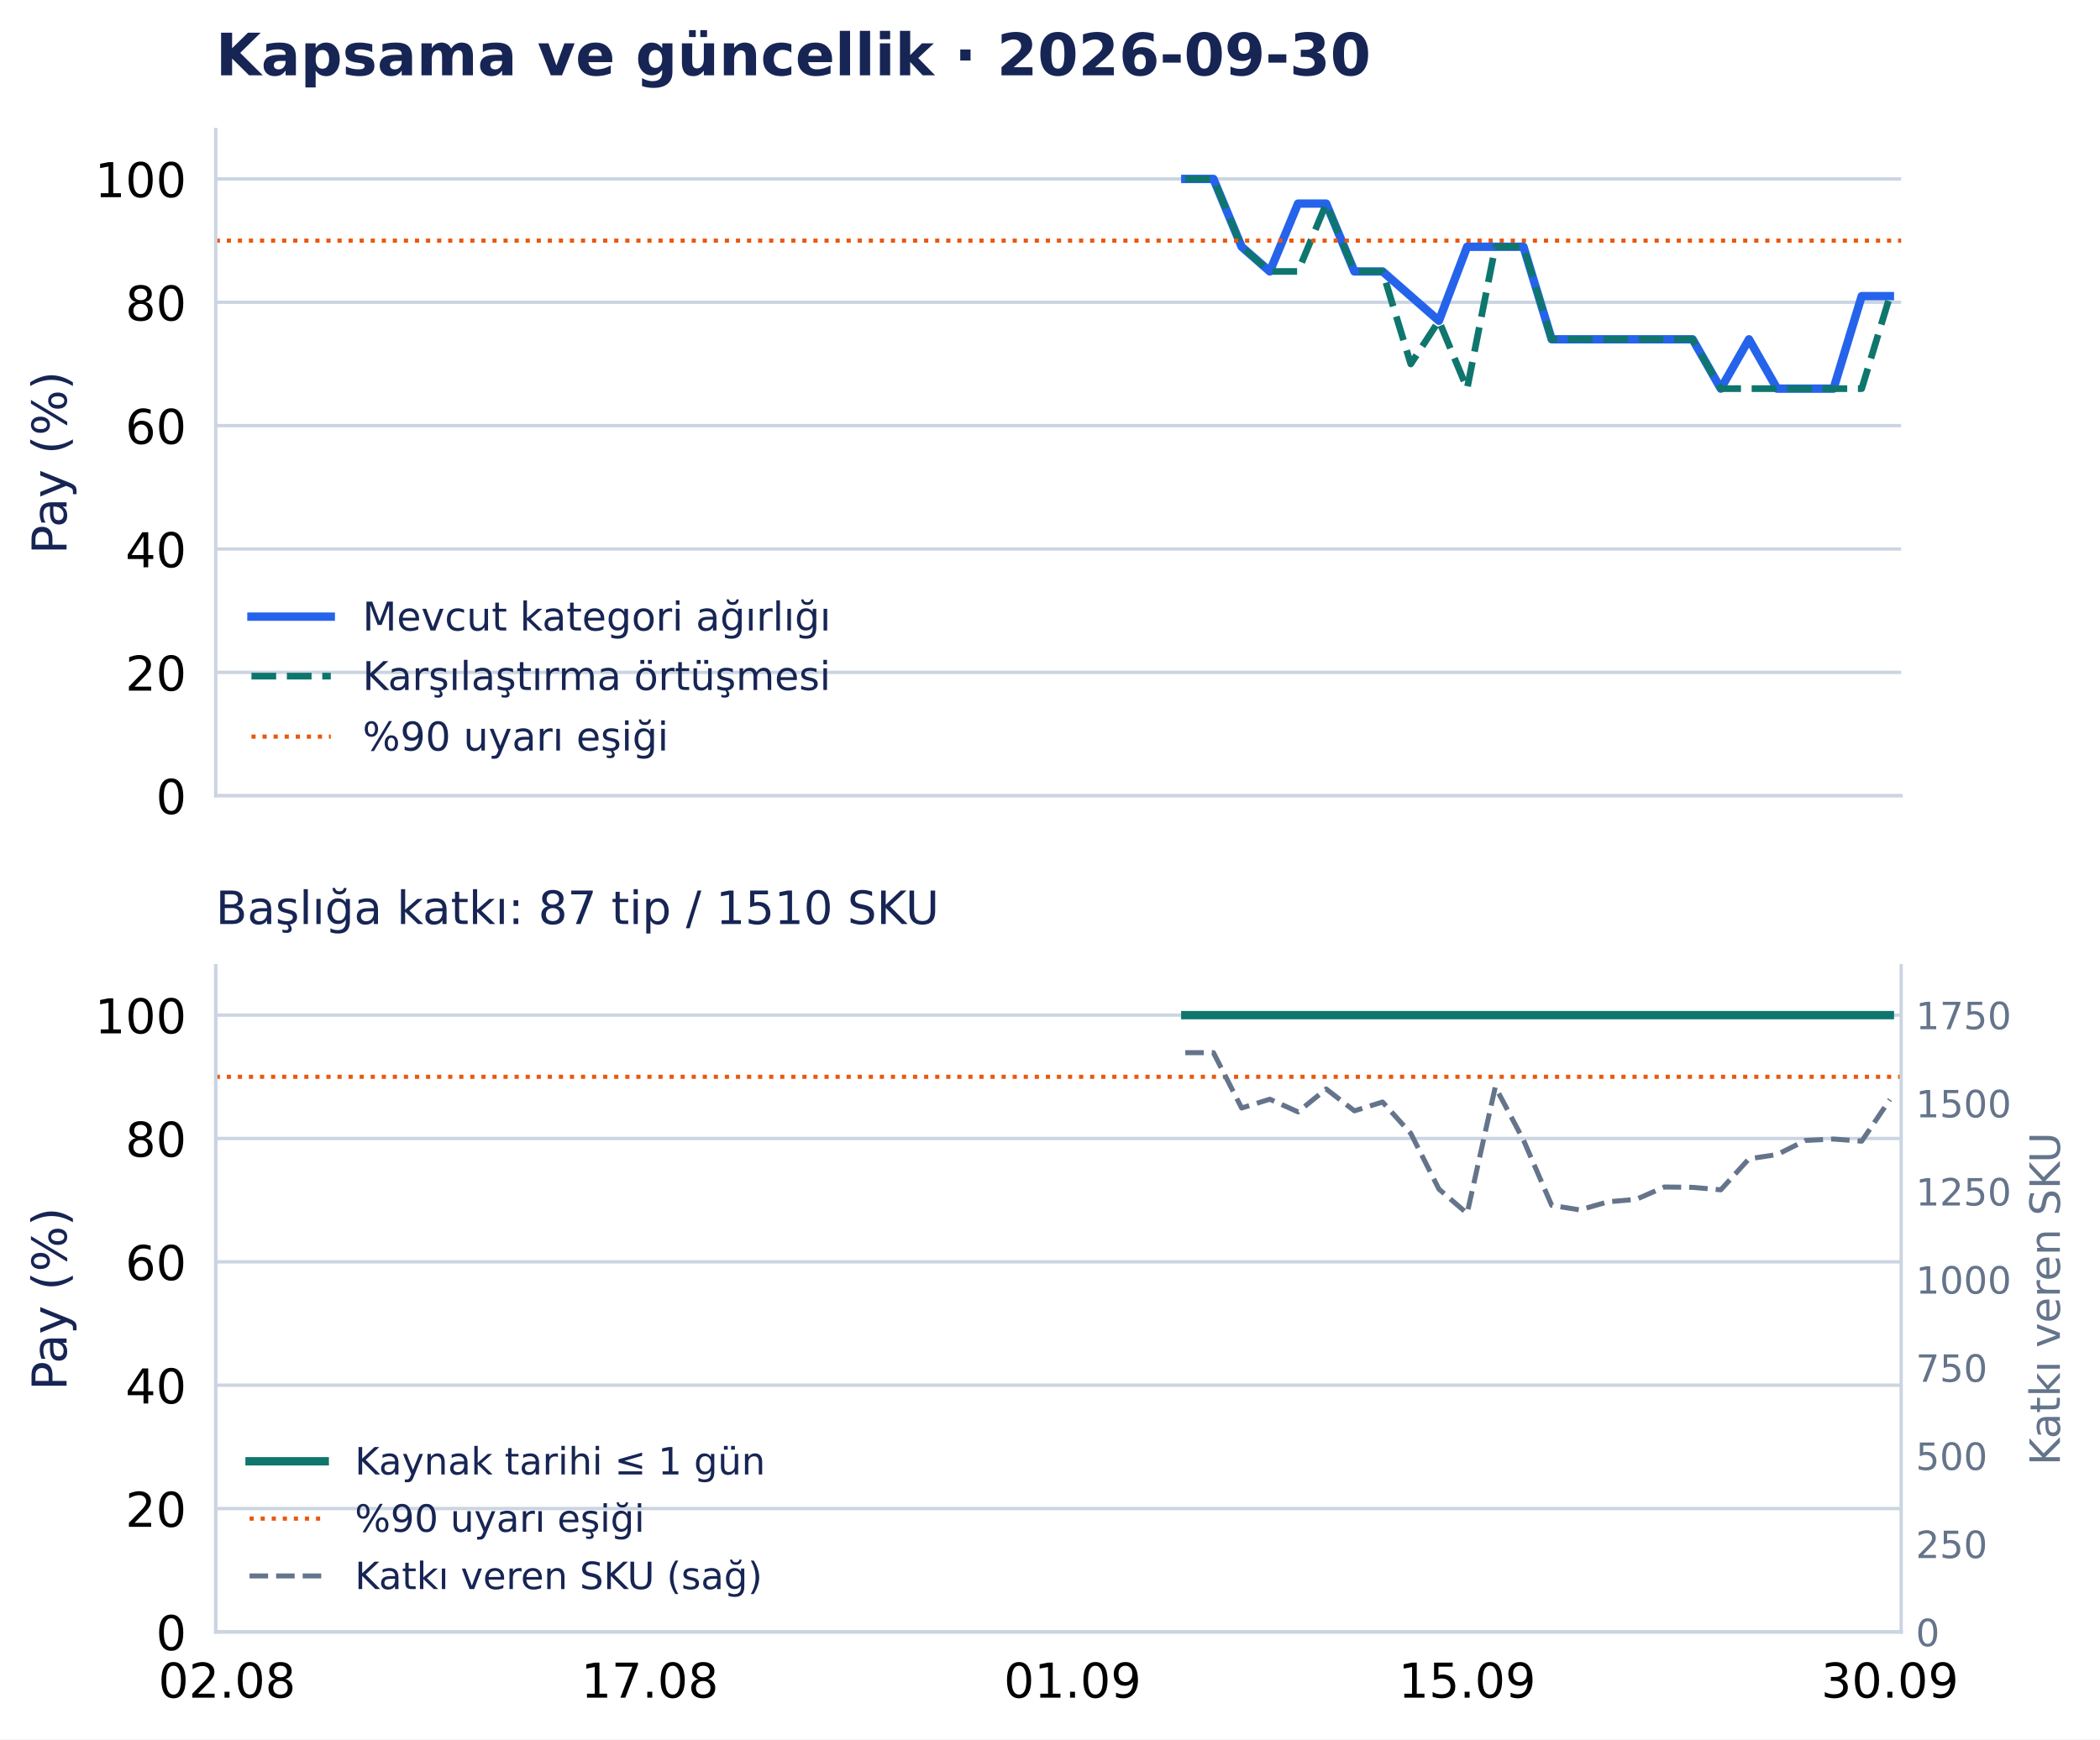
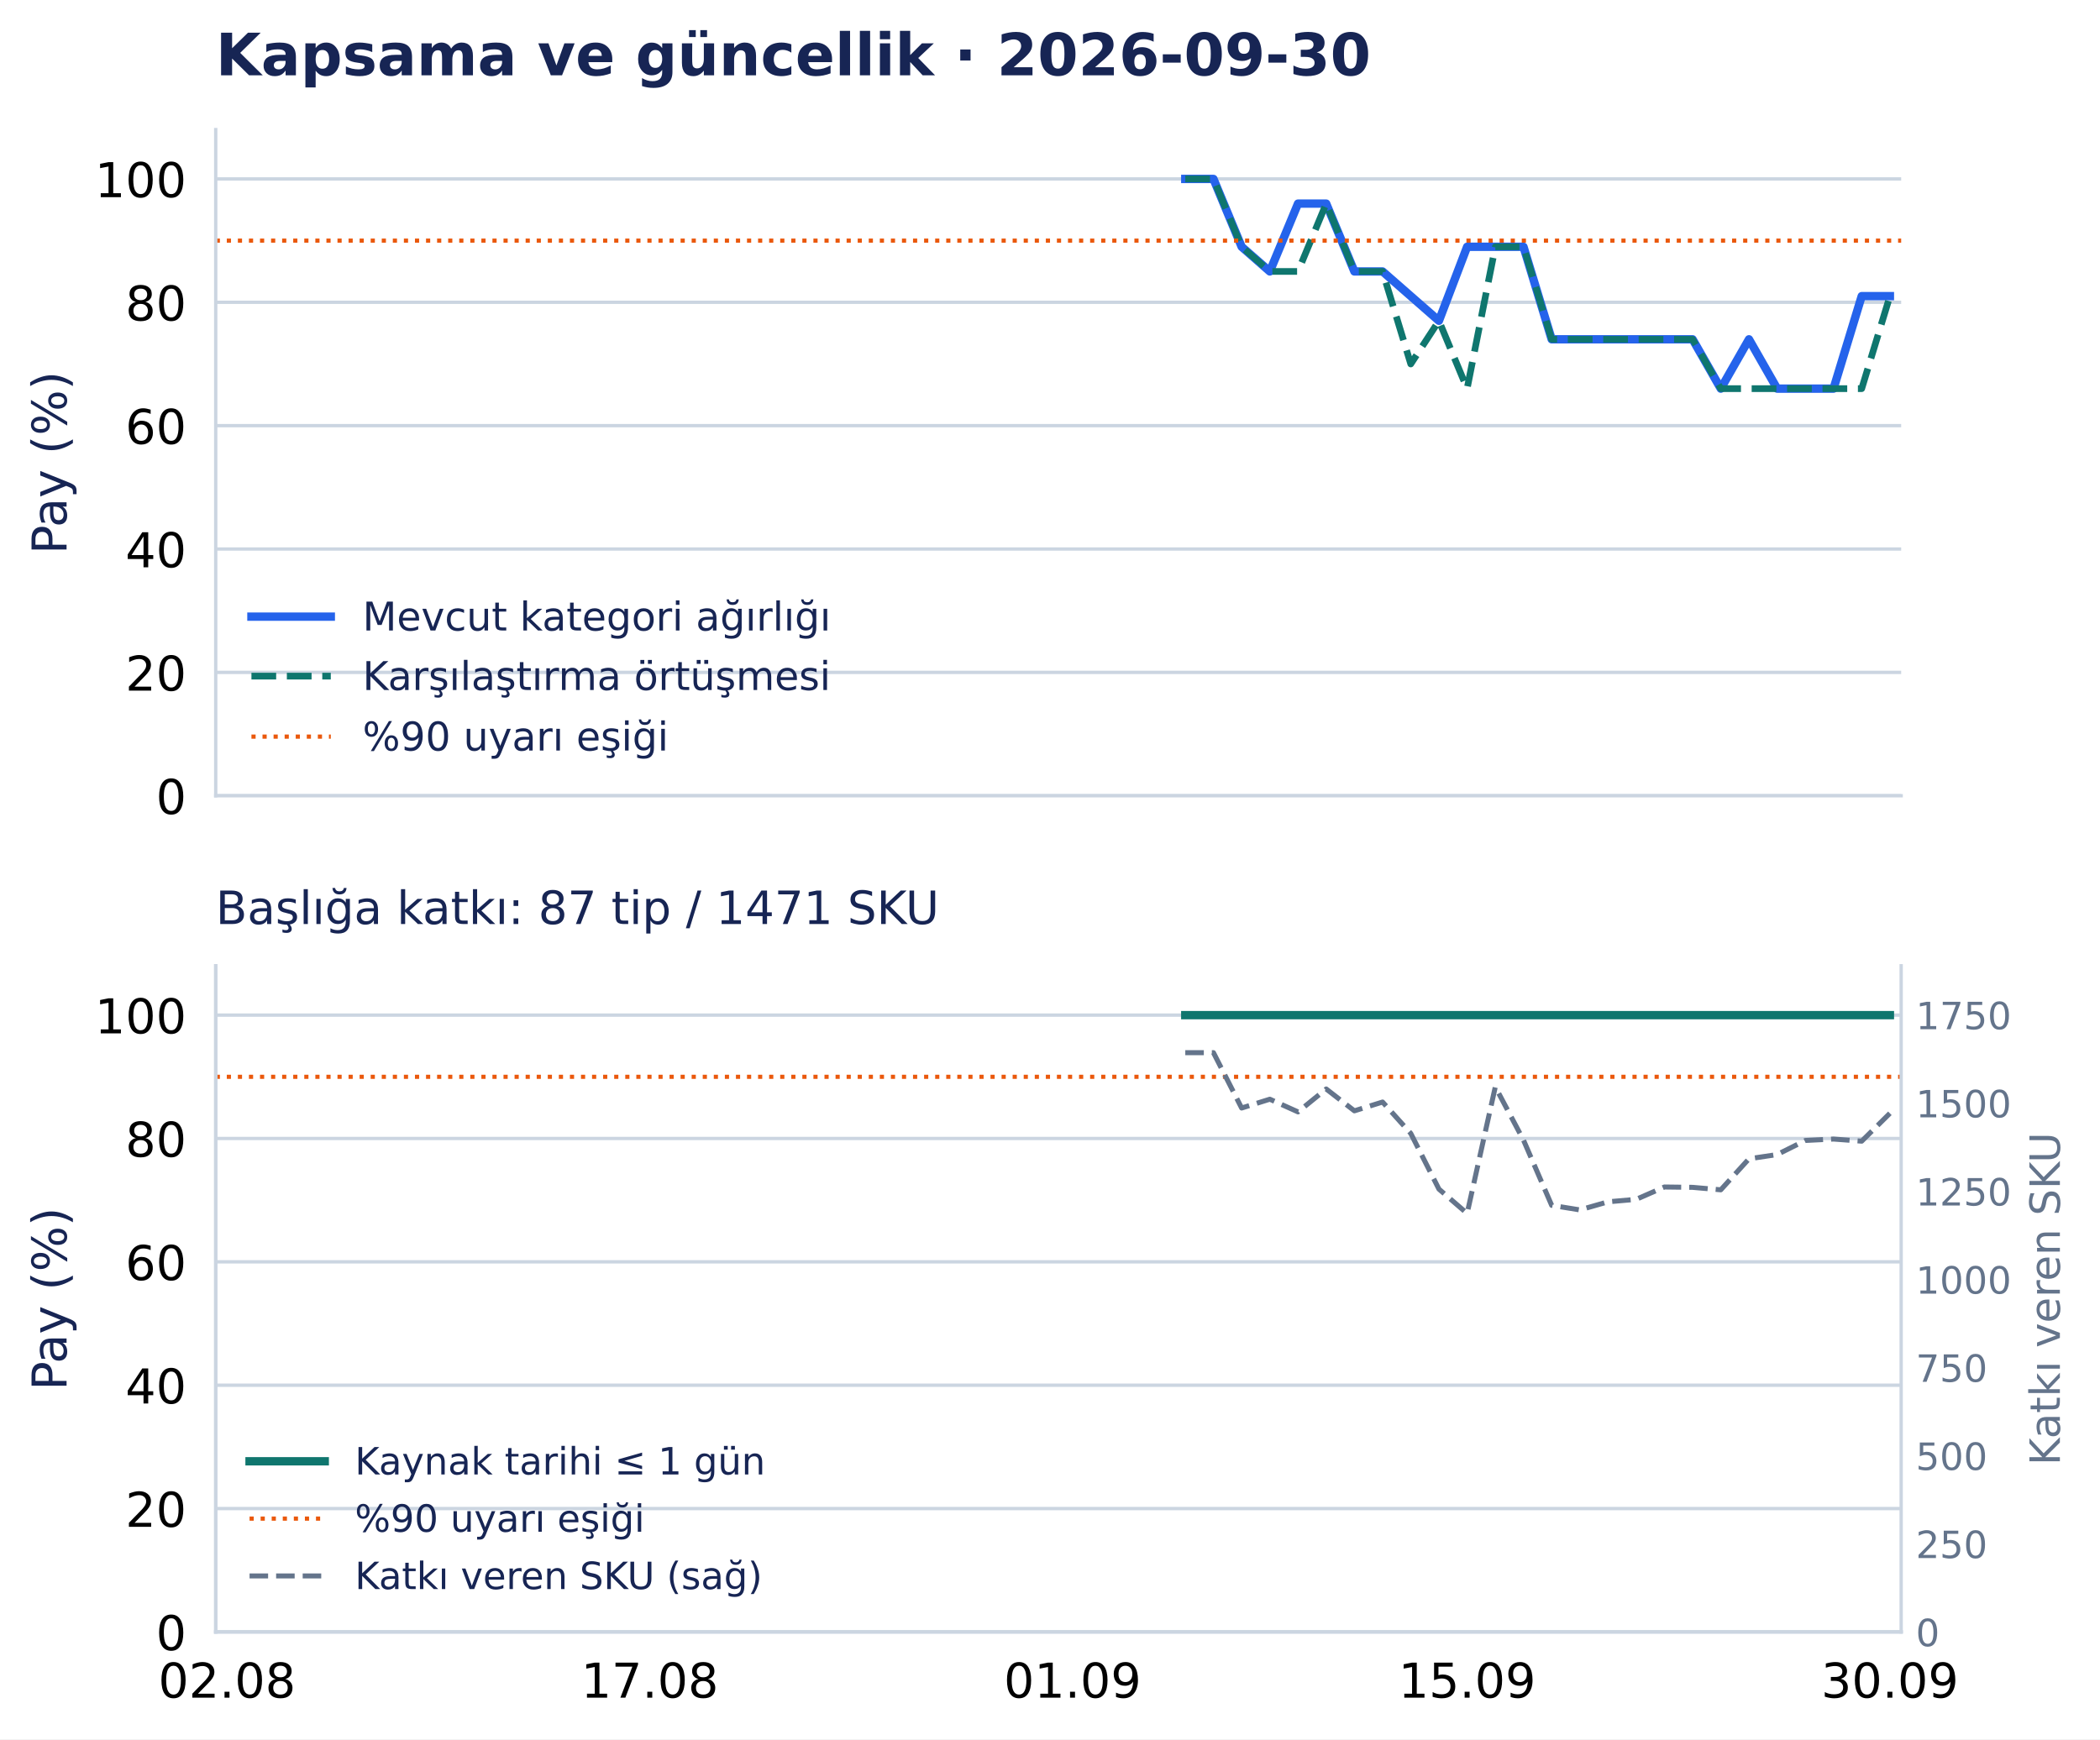
<svg xmlns="http://www.w3.org/2000/svg" width="502.794pt" height="416.535pt" viewBox="0 0 502.794 416.535" version="1.1">
  <defs>
    <style type="text/css">*{stroke-linejoin: round; stroke-linecap: butt}</style>
  </defs>
  <g id="figure_1">
    <g id="patch_1">
      <path d="M 0 416.535 L 502.794 416.535 L 502.794 0 L 0 0 z " style="fill: #ffffff" />
    </g>
    <g id="axes_1">
      <g id="patch_2">
        <path d="M 51.651 190.574 L 455.188 190.574 L 455.188 31.035 L 51.651 31.035 z " style="fill: #ffffff" />
      </g>
      <g id="matplotlib.axis_1">
        <g id="xtick_1">
          <g id="line2d_1" />
        </g>
        <g id="xtick_2">
          <g id="line2d_2" />
        </g>
        <g id="xtick_3">
          <g id="line2d_3" />
        </g>
        <g id="xtick_4">
          <g id="line2d_4" />
        </g>
        <g id="xtick_5">
          <g id="line2d_5" />
        </g>
      </g>
      <g id="matplotlib.axis_2">
        <g id="ytick_1">
          <g id="line2d_6">
            <path d="M 51.651 190.574 L 455.188 190.574 " clip-path="url(#p0e1365a26f)" style="fill: none; stroke: #cbd5e1; stroke-width: 0.8; stroke-linecap: square" />
          </g>
          <g id="line2d_7" />
          <g id="text_1">
            <text style="font-size: 11.5px; font-family: 'DejaVu Sans', 'Bitstream Vera Sans', 'Computer Modern Sans Serif', 'Lucida Grande', 'Verdana', 'Geneva', 'Lucid', 'Arial', 'Helvetica', 'Avant Garde', sans-serif; text-anchor: end" x="44.651" y="194.943" transform="rotate(-0 44.65062 194.9427)">0</text>
          </g>
        </g>
        <g id="ytick_2">
          <g id="line2d_8">
            <path d="M 51.651 161.03 L 455.188 161.03 " clip-path="url(#p0e1365a26f)" style="fill: none; stroke: #cbd5e1; stroke-width: 0.8; stroke-linecap: square" />
          </g>
          <g id="line2d_9" />
          <g id="text_2">
            <text style="font-size: 11.5px; font-family: 'DejaVu Sans', 'Bitstream Vera Sans', 'Computer Modern Sans Serif', 'Lucida Grande', 'Verdana', 'Geneva', 'Lucid', 'Arial', 'Helvetica', 'Avant Garde', sans-serif; text-anchor: end" x="44.651" y="165.398" transform="rotate(-0 44.65062 165.3983)">20</text>
          </g>
        </g>
        <g id="ytick_3">
          <g id="line2d_10">
            <path d="M 51.651 131.485 L 455.188 131.485 " clip-path="url(#p0e1365a26f)" style="fill: none; stroke: #cbd5e1; stroke-width: 0.8; stroke-linecap: square" />
          </g>
          <g id="line2d_11" />
          <g id="text_3">
            <text style="font-size: 11.5px; font-family: 'DejaVu Sans', 'Bitstream Vera Sans', 'Computer Modern Sans Serif', 'Lucida Grande', 'Verdana', 'Geneva', 'Lucid', 'Arial', 'Helvetica', 'Avant Garde', sans-serif; text-anchor: end" x="44.651" y="135.854" transform="rotate(-0 44.65062 135.854)">40</text>
          </g>
        </g>
        <g id="ytick_4">
          <g id="line2d_12">
            <path d="M 51.651 101.941 L 455.188 101.941 " clip-path="url(#p0e1365a26f)" style="fill: none; stroke: #cbd5e1; stroke-width: 0.8; stroke-linecap: square" />
          </g>
          <g id="line2d_13" />
          <g id="text_4">
            <text style="font-size: 11.5px; font-family: 'DejaVu Sans', 'Bitstream Vera Sans', 'Computer Modern Sans Serif', 'Lucida Grande', 'Verdana', 'Geneva', 'Lucid', 'Arial', 'Helvetica', 'Avant Garde', sans-serif; text-anchor: end" x="44.651" y="106.31" transform="rotate(-0 44.65062 106.3097)">60</text>
          </g>
        </g>
        <g id="ytick_5">
          <g id="line2d_14">
            <path d="M 51.651 72.397 L 455.188 72.397 " clip-path="url(#p0e1365a26f)" style="fill: none; stroke: #cbd5e1; stroke-width: 0.8; stroke-linecap: square" />
          </g>
          <g id="line2d_15" />
          <g id="text_5">
            <text style="font-size: 11.5px; font-family: 'DejaVu Sans', 'Bitstream Vera Sans', 'Computer Modern Sans Serif', 'Lucida Grande', 'Verdana', 'Geneva', 'Lucid', 'Arial', 'Helvetica', 'Avant Garde', sans-serif; text-anchor: end" x="44.651" y="76.765" transform="rotate(-0 44.65062 76.76539)">80</text>
          </g>
        </g>
        <g id="ytick_6">
          <g id="line2d_16">
            <path d="M 51.651 42.852 L 455.188 42.852 " clip-path="url(#p0e1365a26f)" style="fill: none; stroke: #cbd5e1; stroke-width: 0.8; stroke-linecap: square" />
          </g>
          <g id="line2d_17" />
          <g id="text_6">
            <text style="font-size: 11.5px; font-family: 'DejaVu Sans', 'Bitstream Vera Sans', 'Computer Modern Sans Serif', 'Lucida Grande', 'Verdana', 'Geneva', 'Lucid', 'Arial', 'Helvetica', 'Avant Garde', sans-serif; text-anchor: end" x="44.651" y="47.221" transform="rotate(-0 44.65062 47.22107)">100</text>
          </g>
        </g>
        <g id="text_7">
          <text style="font-size: 11.5px; font-family: 'DejaVu Sans', 'Bitstream Vera Sans', 'Computer Modern Sans Serif', 'Lucida Grande', 'Verdana', 'Geneva', 'Lucid', 'Arial', 'Helvetica', 'Avant Garde', sans-serif; text-anchor: middle; fill: #172554" x="15.937" y="110.804" transform="rotate(-90 15.93731 110.8044)">Pay (%)</text>
        </g>
      </g>
      <g id="line2d_18">
        <path d="M 283.786 42.852 L 290.534 42.852 L 297.282 59.102 L 304.03 65.011 L 310.778 48.761 L 317.527 48.761 L 324.275 65.011 L 331.023 65.011 L 337.771 70.92 L 344.519 76.828 L 351.267 59.102 L 358.015 59.102 L 364.763 59.102 L 371.512 81.26 L 378.26 81.26 L 385.008 81.26 L 391.756 81.26 L 398.504 81.26 L 405.252 81.26 L 412 93.078 L 418.748 81.26 L 425.497 93.078 L 432.245 93.078 L 438.993 93.078 L 445.741 70.92 L 452.489 70.92 " clip-path="url(#p0e1365a26f)" style="fill: none; stroke: #2563eb; stroke-width: 2; stroke-linecap: square" />
      </g>
      <g id="line2d_19">
        <path d="M 283.786 42.852 L 290.534 42.852 L 297.282 59.102 L 304.03 65.011 L 310.778 65.011 L 317.527 48.761 L 324.275 65.011 L 331.023 65.011 L 337.771 87.169 L 344.519 76.828 L 351.267 93.078 L 358.015 59.102 L 364.763 59.102 L 371.512 81.26 L 378.26 81.26 L 385.008 81.26 L 391.756 81.26 L 398.504 81.26 L 405.252 81.26 L 412 93.078 L 418.748 93.078 L 425.497 93.078 L 432.245 93.078 L 438.993 93.078 L 445.741 93.078 L 452.489 70.92 " clip-path="url(#p0e1365a26f)" style="fill: none; stroke-dasharray: 5.92,2.56; stroke-dashoffset: 0; stroke: #0f766e; stroke-width: 1.6" />
      </g>
      <g id="line2d_20">
        <path d="M 51.651 57.625 L 455.188 57.625 " clip-path="url(#p0e1365a26f)" style="fill: none; stroke-dasharray: 1,1.65; stroke-dashoffset: 0; stroke: #ea580c" />
      </g>
      <g id="patch_3">
        <path d="M 51.651 190.574 L 51.651 31.035 " style="fill: none; stroke: #cbd5e1; stroke-width: 0.8; stroke-linejoin: miter; stroke-linecap: square" />
      </g>
      <g id="patch_4">
        <path d="M 51.651 190.574 L 455.188 190.574 " style="fill: none; stroke: #cbd5e1; stroke-width: 0.8; stroke-linejoin: miter; stroke-linecap: square" />
      </g>
      <g id="text_8">
        <text style="font-weight: 700; font-size: 14px; font-family: 'DejaVu Sans', 'Bitstream Vera Sans', 'Computer Modern Sans Serif', 'Lucida Grande', 'Verdana', 'Geneva', 'Lucid', 'Arial', 'Helvetica', 'Avant Garde', sans-serif; text-anchor: start; fill: #172554" x="51.651" y="18.035" transform="rotate(-0 51.65062 18.03469)">Kapsama ve güncellik · 2026-09-30</text>
      </g>
      <g id="legend_1">
        <g id="line2d_21">
          <path d="M 60.201 147.675 L 69.701 147.675 L 79.201 147.675 " style="fill: none; stroke: #2563eb; stroke-width: 2; stroke-linecap: square" />
        </g>
        <g id="text_9">
          <text style="font-size: 9.5px; font-family: 'DejaVu Sans', 'Bitstream Vera Sans', 'Computer Modern Sans Serif', 'Lucida Grande', 'Verdana', 'Geneva', 'Lucid', 'Arial', 'Helvetica', 'Avant Garde', sans-serif; text-anchor: start; fill: #172554" x="86.801" y="151" transform="rotate(-0 86.80062 150.9998)">Mevcut kategori ağırlığı</text>
        </g>
        <g id="line2d_22">
          <path d="M 60.201 161.926 L 69.701 161.926 L 79.201 161.926 " style="fill: none; stroke-dasharray: 5.92,2.56; stroke-dashoffset: 0; stroke: #0f766e; stroke-width: 1.6" />
        </g>
        <g id="text_10">
          <text style="font-size: 9.5px; font-family: 'DejaVu Sans', 'Bitstream Vera Sans', 'Computer Modern Sans Serif', 'Lucida Grande', 'Verdana', 'Geneva', 'Lucid', 'Arial', 'Helvetica', 'Avant Garde', sans-serif; text-anchor: start; fill: #172554" x="86.801" y="165.251" transform="rotate(-0 86.80062 165.2506)">Karşılaştırma örtüşmesi</text>
        </g>
        <g id="line2d_23">
          <path d="M 60.201 176.417 L 69.701 176.417 L 79.201 176.417 " style="fill: none; stroke-dasharray: 1,1.65; stroke-dashoffset: 0; stroke: #ea580c" />
        </g>
        <g id="text_11">
          <text style="font-size: 9.5px; font-family: 'DejaVu Sans', 'Bitstream Vera Sans', 'Computer Modern Sans Serif', 'Lucida Grande', 'Verdana', 'Geneva', 'Lucid', 'Arial', 'Helvetica', 'Avant Garde', sans-serif; text-anchor: start; fill: #172554" x="86.801" y="179.742" transform="rotate(-0 86.80062 179.7418)">%90 uyarı eşiği</text>
        </g>
      </g>
    </g>
    <g id="axes_2">
      <g id="patch_5">
        <path d="M 51.651 390.835 L 455.188 390.835 L 455.188 231.295 L 51.651 231.295 z " style="fill: #ffffff" />
      </g>
      <g id="matplotlib.axis_3">
        <g id="xtick_6">
          <g id="line2d_24" />
          <g id="text_12">
            <text style="font-size: 11.5px; font-family: 'DejaVu Sans', 'Bitstream Vera Sans', 'Computer Modern Sans Serif', 'Lucida Grande', 'Verdana', 'Geneva', 'Lucid', 'Arial', 'Helvetica', 'Avant Garde', sans-serif; text-anchor: middle" x="54.35" y="406.572" transform="rotate(-0 54.34987 406.572)">02.08</text>
          </g>
        </g>
        <g id="xtick_7">
          <g id="line2d_25" />
          <g id="text_13">
            <text style="font-size: 11.5px; font-family: 'DejaVu Sans', 'Bitstream Vera Sans', 'Computer Modern Sans Serif', 'Lucida Grande', 'Verdana', 'Geneva', 'Lucid', 'Arial', 'Helvetica', 'Avant Garde', sans-serif; text-anchor: middle" x="155.572" y="406.572" transform="rotate(-0 155.5717 406.572)">17.08</text>
          </g>
        </g>
        <g id="xtick_8">
          <g id="line2d_26" />
          <g id="text_14">
            <text style="font-size: 11.5px; font-family: 'DejaVu Sans', 'Bitstream Vera Sans', 'Computer Modern Sans Serif', 'Lucida Grande', 'Verdana', 'Geneva', 'Lucid', 'Arial', 'Helvetica', 'Avant Garde', sans-serif; text-anchor: middle" x="256.794" y="406.572" transform="rotate(-0 256.7935 406.572)">01.09</text>
          </g>
        </g>
        <g id="xtick_9">
          <g id="line2d_27" />
          <g id="text_15">
            <text style="font-size: 11.5px; font-family: 'DejaVu Sans', 'Bitstream Vera Sans', 'Computer Modern Sans Serif', 'Lucida Grande', 'Verdana', 'Geneva', 'Lucid', 'Arial', 'Helvetica', 'Avant Garde', sans-serif; text-anchor: middle" x="351.267" y="406.572" transform="rotate(-0 351.2672 406.572)">15.09</text>
          </g>
        </g>
        <g id="xtick_10">
          <g id="line2d_28" />
          <g id="text_16">
            <text style="font-size: 11.5px; font-family: 'DejaVu Sans', 'Bitstream Vera Sans', 'Computer Modern Sans Serif', 'Lucida Grande', 'Verdana', 'Geneva', 'Lucid', 'Arial', 'Helvetica', 'Avant Garde', sans-serif; text-anchor: middle" x="452.489" y="406.572" transform="rotate(-0 452.489 406.572)">30.09</text>
          </g>
        </g>
      </g>
      <g id="matplotlib.axis_4">
        <g id="ytick_7">
          <g id="line2d_29">
            <path d="M 51.651 390.835 L 455.188 390.835 " clip-path="url(#pd502d77126)" style="fill: none; stroke: #cbd5e1; stroke-width: 0.8; stroke-linecap: square" />
          </g>
          <g id="line2d_30" />
          <g id="text_17">
            <text style="font-size: 11.5px; font-family: 'DejaVu Sans', 'Bitstream Vera Sans', 'Computer Modern Sans Serif', 'Lucida Grande', 'Verdana', 'Geneva', 'Lucid', 'Arial', 'Helvetica', 'Avant Garde', sans-serif; text-anchor: end" x="44.651" y="395.203" transform="rotate(-0 44.65062 395.2033)">0</text>
          </g>
        </g>
        <g id="ytick_8">
          <g id="line2d_31">
            <path d="M 51.651 361.29 L 455.188 361.29 " clip-path="url(#pd502d77126)" style="fill: none; stroke: #cbd5e1; stroke-width: 0.8; stroke-linecap: square" />
          </g>
          <g id="line2d_32" />
          <g id="text_18">
            <text style="font-size: 11.5px; font-family: 'DejaVu Sans', 'Bitstream Vera Sans', 'Computer Modern Sans Serif', 'Lucida Grande', 'Verdana', 'Geneva', 'Lucid', 'Arial', 'Helvetica', 'Avant Garde', sans-serif; text-anchor: end" x="44.651" y="365.659" transform="rotate(-0 44.65062 365.659)">20</text>
          </g>
        </g>
        <g id="ytick_9">
          <g id="line2d_33">
            <path d="M 51.651 331.746 L 455.188 331.746 " clip-path="url(#pd502d77126)" style="fill: none; stroke: #cbd5e1; stroke-width: 0.8; stroke-linecap: square" />
          </g>
          <g id="line2d_34" />
          <g id="text_19">
            <text style="font-size: 11.5px; font-family: 'DejaVu Sans', 'Bitstream Vera Sans', 'Computer Modern Sans Serif', 'Lucida Grande', 'Verdana', 'Geneva', 'Lucid', 'Arial', 'Helvetica', 'Avant Garde', sans-serif; text-anchor: end" x="44.651" y="336.115" transform="rotate(-0 44.65062 336.1147)">40</text>
          </g>
        </g>
        <g id="ytick_10">
          <g id="line2d_35">
            <path d="M 51.651 302.202 L 455.188 302.202 " clip-path="url(#pd502d77126)" style="fill: none; stroke: #cbd5e1; stroke-width: 0.8; stroke-linecap: square" />
          </g>
          <g id="line2d_36" />
          <g id="text_20">
            <text style="font-size: 11.5px; font-family: 'DejaVu Sans', 'Bitstream Vera Sans', 'Computer Modern Sans Serif', 'Lucida Grande', 'Verdana', 'Geneva', 'Lucid', 'Arial', 'Helvetica', 'Avant Garde', sans-serif; text-anchor: end" x="44.651" y="306.57" transform="rotate(-0 44.65062 306.5704)">60</text>
          </g>
        </g>
        <g id="ytick_11">
          <g id="line2d_37">
            <path d="M 51.651 272.657 L 455.188 272.657 " clip-path="url(#pd502d77126)" style="fill: none; stroke: #cbd5e1; stroke-width: 0.8; stroke-linecap: square" />
          </g>
          <g id="line2d_38" />
          <g id="text_21">
            <text style="font-size: 11.5px; font-family: 'DejaVu Sans', 'Bitstream Vera Sans', 'Computer Modern Sans Serif', 'Lucida Grande', 'Verdana', 'Geneva', 'Lucid', 'Arial', 'Helvetica', 'Avant Garde', sans-serif; text-anchor: end" x="44.651" y="277.026" transform="rotate(-0 44.65062 277.0261)">80</text>
          </g>
        </g>
        <g id="ytick_12">
          <g id="line2d_39">
            <path d="M 51.651 243.113 L 455.188 243.113 " clip-path="url(#pd502d77126)" style="fill: none; stroke: #cbd5e1; stroke-width: 0.8; stroke-linecap: square" />
          </g>
          <g id="line2d_40" />
          <g id="text_22">
            <text style="font-size: 11.5px; font-family: 'DejaVu Sans', 'Bitstream Vera Sans', 'Computer Modern Sans Serif', 'Lucida Grande', 'Verdana', 'Geneva', 'Lucid', 'Arial', 'Helvetica', 'Avant Garde', sans-serif; text-anchor: end" x="44.651" y="247.482" transform="rotate(-0 44.65062 247.4817)">100</text>
          </g>
        </g>
        <g id="text_23">
          <text style="font-size: 11.5px; font-family: 'DejaVu Sans', 'Bitstream Vera Sans', 'Computer Modern Sans Serif', 'Lucida Grande', 'Verdana', 'Geneva', 'Lucid', 'Arial', 'Helvetica', 'Avant Garde', sans-serif; text-anchor: middle; fill: #172554" x="15.937" y="311.065" transform="rotate(-90 15.93731 311.065)">Pay (%)</text>
        </g>
      </g>
      <g id="line2d_41">
        <path d="M 283.786 243.113 L 290.534 243.113 L 297.282 243.113 L 304.03 243.113 L 310.778 243.113 L 317.527 243.113 L 324.275 243.113 L 331.023 243.113 L 337.771 243.113 L 344.519 243.113 L 351.267 243.113 L 358.015 243.113 L 364.763 243.113 L 371.512 243.113 L 378.26 243.113 L 385.008 243.113 L 391.756 243.113 L 398.504 243.113 L 405.252 243.113 L 412 243.113 L 418.748 243.113 L 425.497 243.113 L 432.245 243.113 L 438.993 243.113 L 445.741 243.113 L 452.489 243.113 " clip-path="url(#pd502d77126)" style="fill: none; stroke: #0f766e; stroke-width: 2; stroke-linecap: square" />
      </g>
      <g id="line2d_42">
        <path d="M 51.651 257.885 L 455.188 257.885 " clip-path="url(#pd502d77126)" style="fill: none; stroke-dasharray: 1,1.65; stroke-dashoffset: 0; stroke: #ea580c" />
      </g>
      <g id="patch_6">
        <path d="M 51.651 390.835 L 51.651 231.295 " style="fill: none; stroke: #cbd5e1; stroke-width: 0.8; stroke-linejoin: miter; stroke-linecap: square" />
      </g>
      <g id="patch_7">
        <path d="M 51.651 390.835 L 455.188 390.835 " style="fill: none; stroke: #cbd5e1; stroke-width: 0.8; stroke-linejoin: miter; stroke-linecap: square" />
      </g>
      <g id="text_24">
-         <text style="font-size: 11px; font-family: 'DejaVu Sans', 'Bitstream Vera Sans', 'Computer Modern Sans Serif', 'Lucida Grande', 'Verdana', 'Geneva', 'Lucid', 'Arial', 'Helvetica', 'Avant Garde', sans-serif; text-anchor: start; fill: #172554" x="51.651" y="221.295" transform="rotate(-0 51.65062 221.2954)">Başlığa katkı: 87 tip / 1510 SKU</text>
+         <text style="font-size: 11px; font-family: 'DejaVu Sans', 'Bitstream Vera Sans', 'Computer Modern Sans Serif', 'Lucida Grande', 'Verdana', 'Geneva', 'Lucid', 'Arial', 'Helvetica', 'Avant Garde', sans-serif; text-anchor: start; fill: #172554" x="51.651" y="221.295" transform="rotate(-0 51.65062 221.2954)">Başlığa katkı: 87 tip / 1471 SKU</text>
      </g>
      <g id="legend_2">
        <g id="line2d_43">
          <path d="M 59.751 349.966 L 68.751 349.966 L 77.751 349.966 " style="fill: none; stroke: #0f766e; stroke-width: 2; stroke-linecap: square" />
        </g>
        <g id="text_25">
          <text style="font-size: 9px; font-family: 'DejaVu Sans', 'Bitstream Vera Sans', 'Computer Modern Sans Serif', 'Lucida Grande', 'Verdana', 'Geneva', 'Lucid', 'Arial', 'Helvetica', 'Avant Garde', sans-serif; text-anchor: start; fill: #172554" x="84.951" y="353.116" transform="rotate(-0 84.95063 353.1155)">Kaynak tarihi ≤ 1 gün</text>
        </g>
        <g id="line2d_44">
          <path d="M 59.751 363.694 L 68.751 363.694 L 77.751 363.694 " style="fill: none; stroke-dasharray: 1,1.65; stroke-dashoffset: 0; stroke: #ea580c" />
        </g>
        <g id="text_26">
          <text style="font-size: 9px; font-family: 'DejaVu Sans', 'Bitstream Vera Sans', 'Computer Modern Sans Serif', 'Lucida Grande', 'Verdana', 'Geneva', 'Lucid', 'Arial', 'Helvetica', 'Avant Garde', sans-serif; text-anchor: start; fill: #172554" x="84.951" y="366.844" transform="rotate(-0 84.95063 366.8441)">%90 uyarı eşiği</text>
        </g>
        <g id="line2d_45">
          <path d="M 59.751 377.423 L 68.751 377.423 L 77.751 377.423 " style="fill: none; stroke-dasharray: 4.44,1.92; stroke-dashoffset: 0; stroke: #64748b; stroke-width: 1.2" />
        </g>
        <g id="text_27">
          <text style="font-size: 9px; font-family: 'DejaVu Sans', 'Bitstream Vera Sans', 'Computer Modern Sans Serif', 'Lucida Grande', 'Verdana', 'Geneva', 'Lucid', 'Arial', 'Helvetica', 'Avant Garde', sans-serif; text-anchor: start; fill: #172554" x="84.951" y="380.573" transform="rotate(-0 84.95063 380.5726)">Katkı veren SKU (sağ)</text>
        </g>
      </g>
    </g>
    <g id="axes_3">
      <g id="matplotlib.axis_5">
        <g id="ytick_13">
          <g id="line2d_46" />
          <g id="text_28">
            <text style="font-size: 9px; font-family: 'DejaVu Sans', 'Bitstream Vera Sans', 'Computer Modern Sans Serif', 'Lucida Grande', 'Verdana', 'Geneva', 'Lucid', 'Arial', 'Helvetica', 'Avant Garde', sans-serif; text-anchor: start; fill: #64748b" x="458.688" y="394.254" transform="rotate(-0 458.6883 394.2536)">0</text>
          </g>
        </g>
        <g id="ytick_14">
          <g id="line2d_47" />
          <g id="text_29">
            <text style="font-size: 9px; font-family: 'DejaVu Sans', 'Bitstream Vera Sans', 'Computer Modern Sans Serif', 'Lucida Grande', 'Verdana', 'Geneva', 'Lucid', 'Arial', 'Helvetica', 'Avant Garde', sans-serif; text-anchor: start; fill: #64748b" x="458.688" y="373.144" transform="rotate(-0 458.6883 373.1444)">250</text>
          </g>
        </g>
        <g id="ytick_15">
          <g id="line2d_48" />
          <g id="text_30">
            <text style="font-size: 9px; font-family: 'DejaVu Sans', 'Bitstream Vera Sans', 'Computer Modern Sans Serif', 'Lucida Grande', 'Verdana', 'Geneva', 'Lucid', 'Arial', 'Helvetica', 'Avant Garde', sans-serif; text-anchor: start; fill: #64748b" x="458.688" y="352.035" transform="rotate(-0 458.6883 352.0352)">500</text>
          </g>
        </g>
        <g id="ytick_16">
          <g id="line2d_49" />
          <g id="text_31">
            <text style="font-size: 9px; font-family: 'DejaVu Sans', 'Bitstream Vera Sans', 'Computer Modern Sans Serif', 'Lucida Grande', 'Verdana', 'Geneva', 'Lucid', 'Arial', 'Helvetica', 'Avant Garde', sans-serif; text-anchor: start; fill: #64748b" x="458.688" y="330.926" transform="rotate(-0 458.6883 330.9259)">750</text>
          </g>
        </g>
        <g id="ytick_17">
          <g id="line2d_50" />
          <g id="text_32">
            <text style="font-size: 9px; font-family: 'DejaVu Sans', 'Bitstream Vera Sans', 'Computer Modern Sans Serif', 'Lucida Grande', 'Verdana', 'Geneva', 'Lucid', 'Arial', 'Helvetica', 'Avant Garde', sans-serif; text-anchor: start; fill: #64748b" x="458.688" y="309.817" transform="rotate(-0 458.6883 309.8167)">1000</text>
          </g>
        </g>
        <g id="ytick_18">
          <g id="line2d_51" />
          <g id="text_33">
            <text style="font-size: 9px; font-family: 'DejaVu Sans', 'Bitstream Vera Sans', 'Computer Modern Sans Serif', 'Lucida Grande', 'Verdana', 'Geneva', 'Lucid', 'Arial', 'Helvetica', 'Avant Garde', sans-serif; text-anchor: start; fill: #64748b" x="458.688" y="288.707" transform="rotate(-0 458.6883 288.7075)">1250</text>
          </g>
        </g>
        <g id="ytick_19">
          <g id="line2d_52" />
          <g id="text_34">
            <text style="font-size: 9px; font-family: 'DejaVu Sans', 'Bitstream Vera Sans', 'Computer Modern Sans Serif', 'Lucida Grande', 'Verdana', 'Geneva', 'Lucid', 'Arial', 'Helvetica', 'Avant Garde', sans-serif; text-anchor: start; fill: #64748b" x="458.688" y="267.598" transform="rotate(-0 458.6883 267.5983)">1500</text>
          </g>
        </g>
        <g id="ytick_20">
          <g id="line2d_53" />
          <g id="text_35">
            <text style="font-size: 9px; font-family: 'DejaVu Sans', 'Bitstream Vera Sans', 'Computer Modern Sans Serif', 'Lucida Grande', 'Verdana', 'Geneva', 'Lucid', 'Arial', 'Helvetica', 'Avant Garde', sans-serif; text-anchor: start; fill: #64748b" x="458.688" y="246.489" transform="rotate(-0 458.6883 246.489)">1750</text>
          </g>
        </g>
        <g id="text_36">
          <text style="font-size: 10px; font-family: 'DejaVu Sans', 'Bitstream Vera Sans', 'Computer Modern Sans Serif', 'Lucida Grande', 'Verdana', 'Geneva', 'Lucid', 'Arial', 'Helvetica', 'Avant Garde', sans-serif; text-anchor: middle; fill: #64748b" x="493.192" y="311.065" transform="rotate(-90 493.1917 311.065)">Katkı veren SKU</text>
        </g>
      </g>
      <g id="line2d_54">
-         <path d="M 283.786 252.105 L 290.534 252.105 L 297.282 265.361 L 304.03 263.251 L 310.778 266.29 L 317.527 260.802 L 324.275 266.037 L 331.023 263.926 L 337.771 271.441 L 344.519 284.782 L 351.267 290.608 L 358.015 260.295 L 364.763 273.045 L 371.512 288.666 L 378.26 289.764 L 385.008 287.822 L 391.756 287.231 L 398.504 284.275 L 405.252 284.36 L 412 284.951 L 418.748 277.52 L 425.497 276.507 L 432.245 273.13 L 438.993 272.792 L 445.741 273.299 L 452.489 263.335 " clip-path="url(#pd502d77126)" style="fill: none; stroke-dasharray: 4.44,1.92; stroke-dashoffset: 0; stroke: #64748b; stroke-width: 1.2" />
+         <path d="M 283.786 252.105 L 290.534 252.105 L 297.282 265.361 L 304.03 263.251 L 310.778 266.29 L 317.527 260.802 L 324.275 266.037 L 331.023 263.926 L 337.771 271.441 L 344.519 284.782 L 351.267 290.608 L 358.015 260.295 L 364.763 273.045 L 371.512 288.666 L 378.26 289.764 L 385.008 287.822 L 391.756 287.231 L 398.504 284.275 L 405.252 284.36 L 412 284.951 L 418.748 277.52 L 425.497 276.507 L 432.245 273.13 L 438.993 272.792 L 445.741 273.299 L 452.489 266.628 " clip-path="url(#pd502d77126)" style="fill: none; stroke-dasharray: 4.44,1.92; stroke-dashoffset: 0; stroke: #64748b; stroke-width: 1.2" />
      </g>
      <g id="patch_8">
        <path d="M 51.651 390.835 L 51.651 231.295 " style="fill: none; stroke: #cbd5e1; stroke-width: 0.8; stroke-linejoin: miter; stroke-linecap: square" />
      </g>
      <g id="patch_9">
        <path d="M 455.188 390.835 L 455.188 231.295 " style="fill: none; stroke: #cbd5e1; stroke-width: 0.8; stroke-linejoin: miter; stroke-linecap: square" />
      </g>
      <g id="patch_10">
        <path d="M 51.651 390.835 L 455.188 390.835 " style="fill: none; stroke: #cbd5e1; stroke-width: 0.8; stroke-linejoin: miter; stroke-linecap: square" />
      </g>
    </g>
  </g>
  <defs>
    <clipPath id="p0e1365a26f">
      <rect x="51.651" y="31.035" width="403.538" height="159.539" />
    </clipPath>
    <clipPath id="pd502d77126">
      <rect x="51.651" y="231.295" width="403.538" height="159.539" />
    </clipPath>
  </defs>
</svg>
